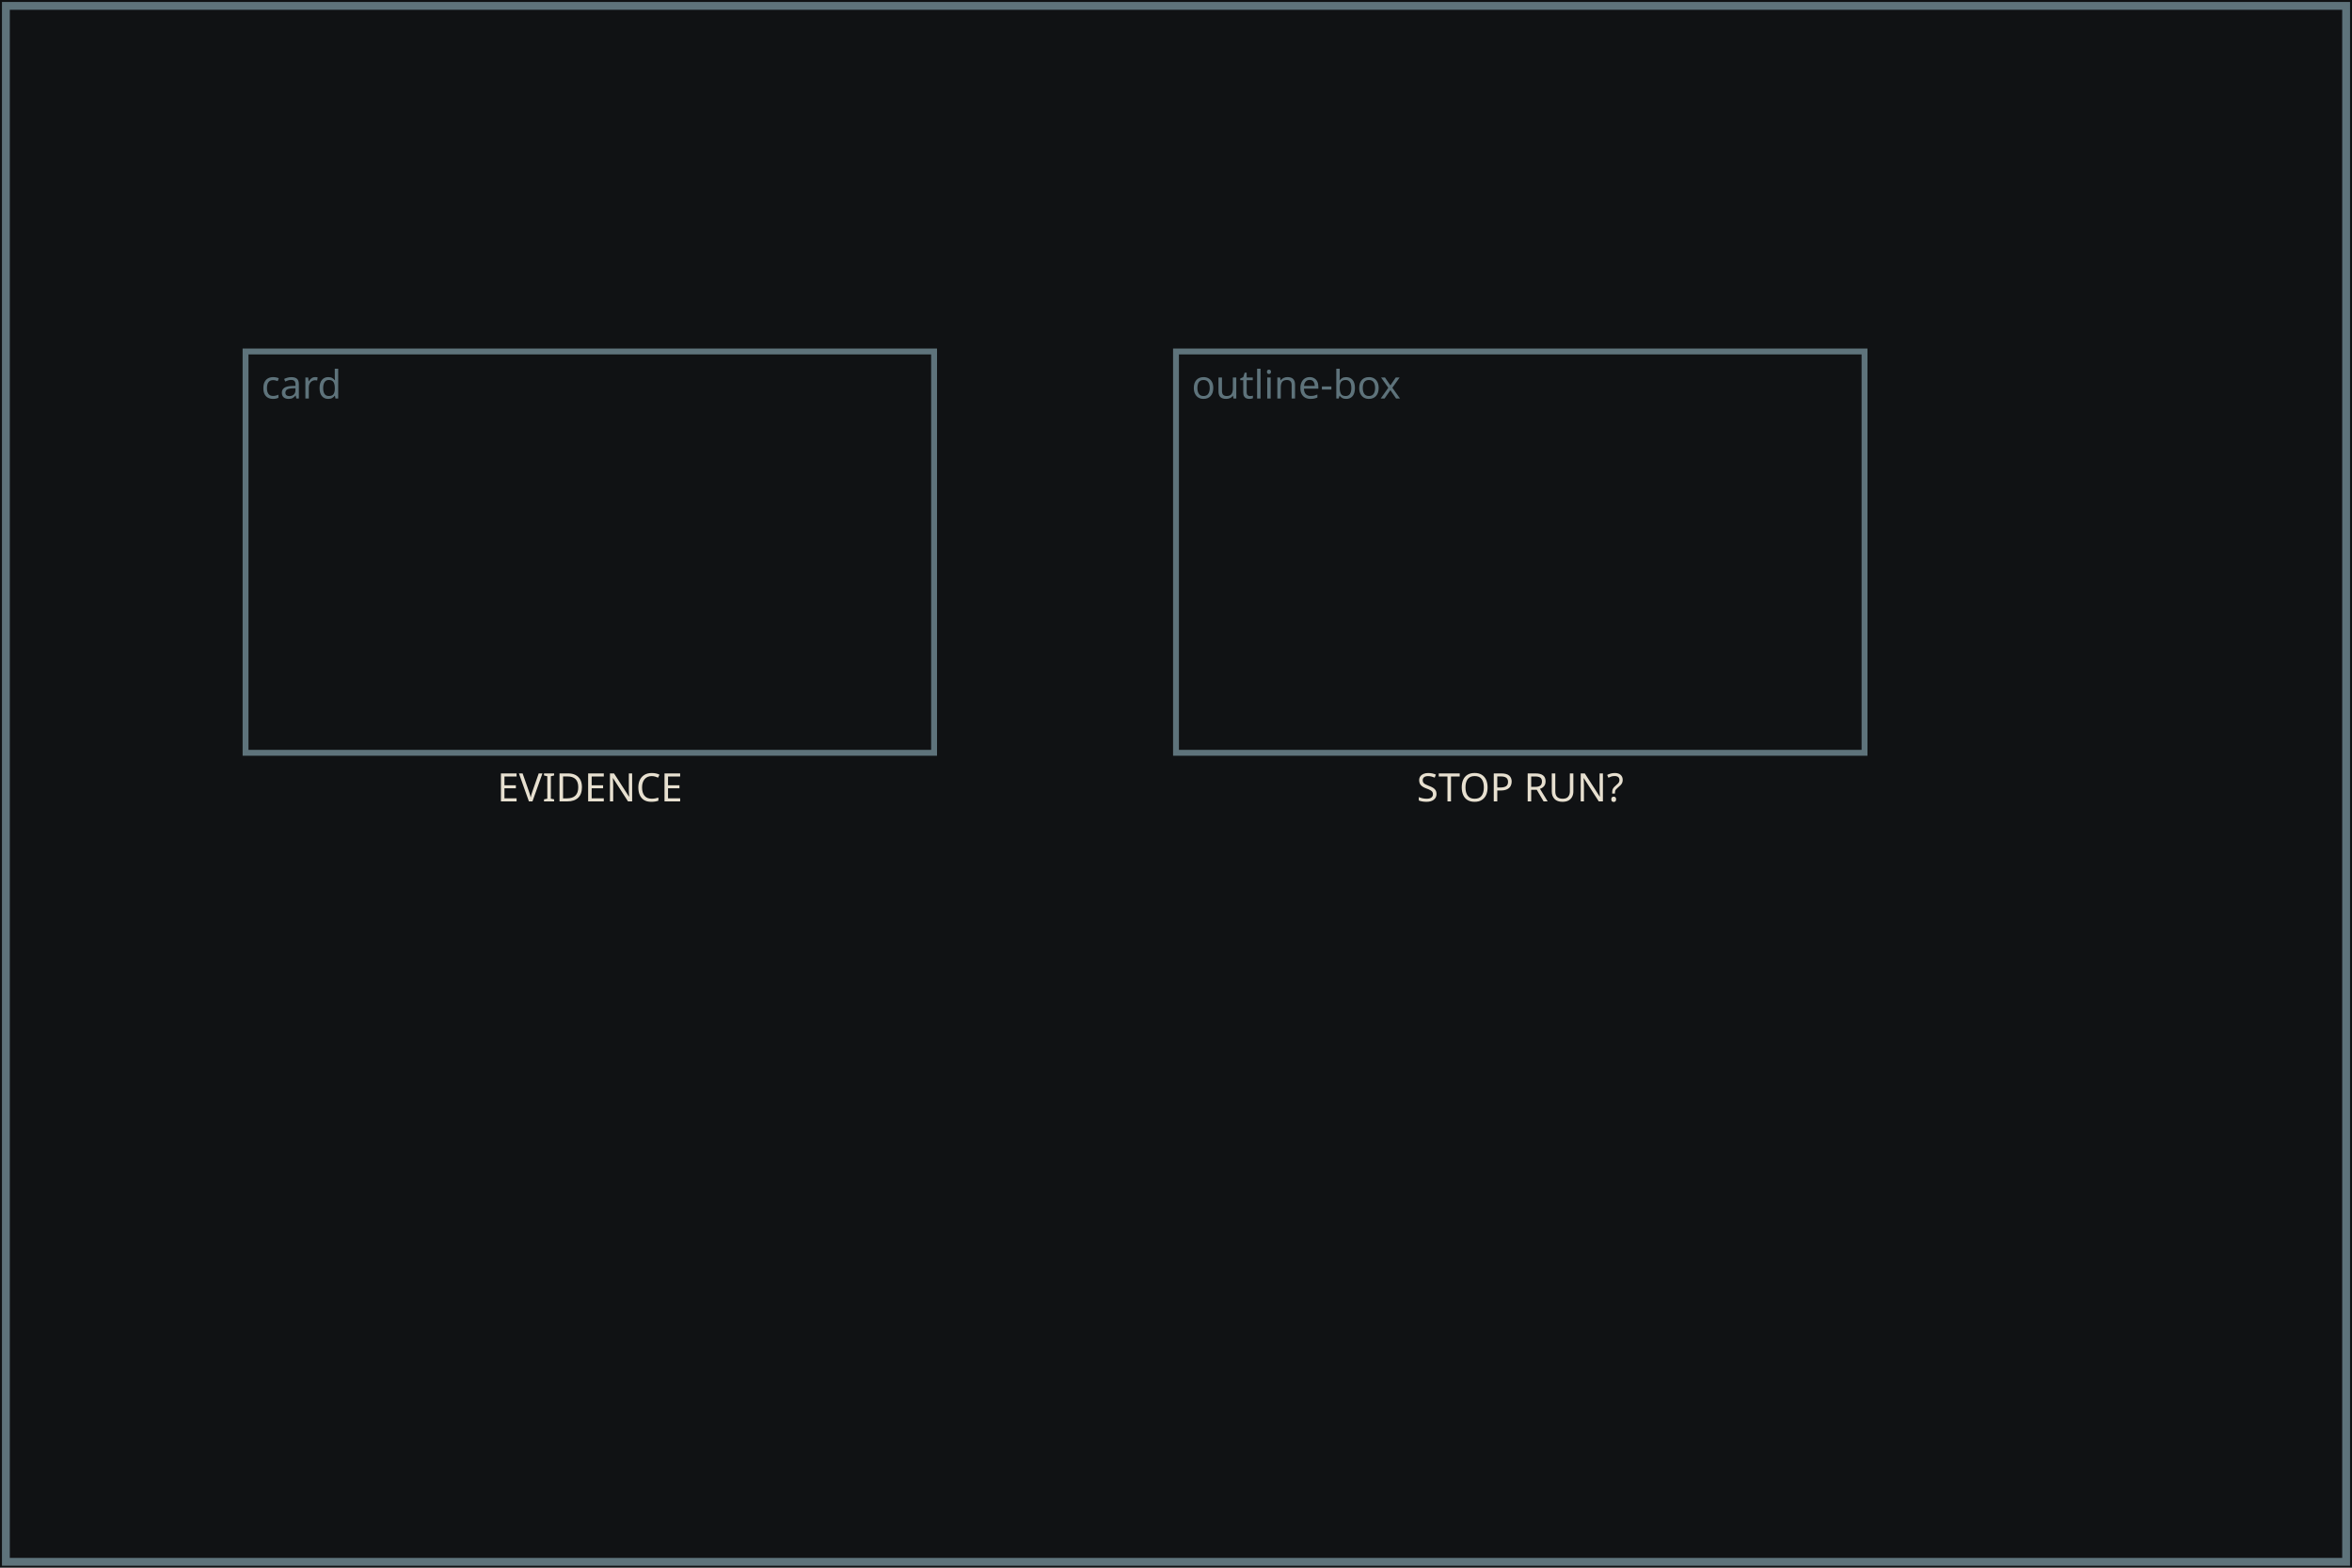
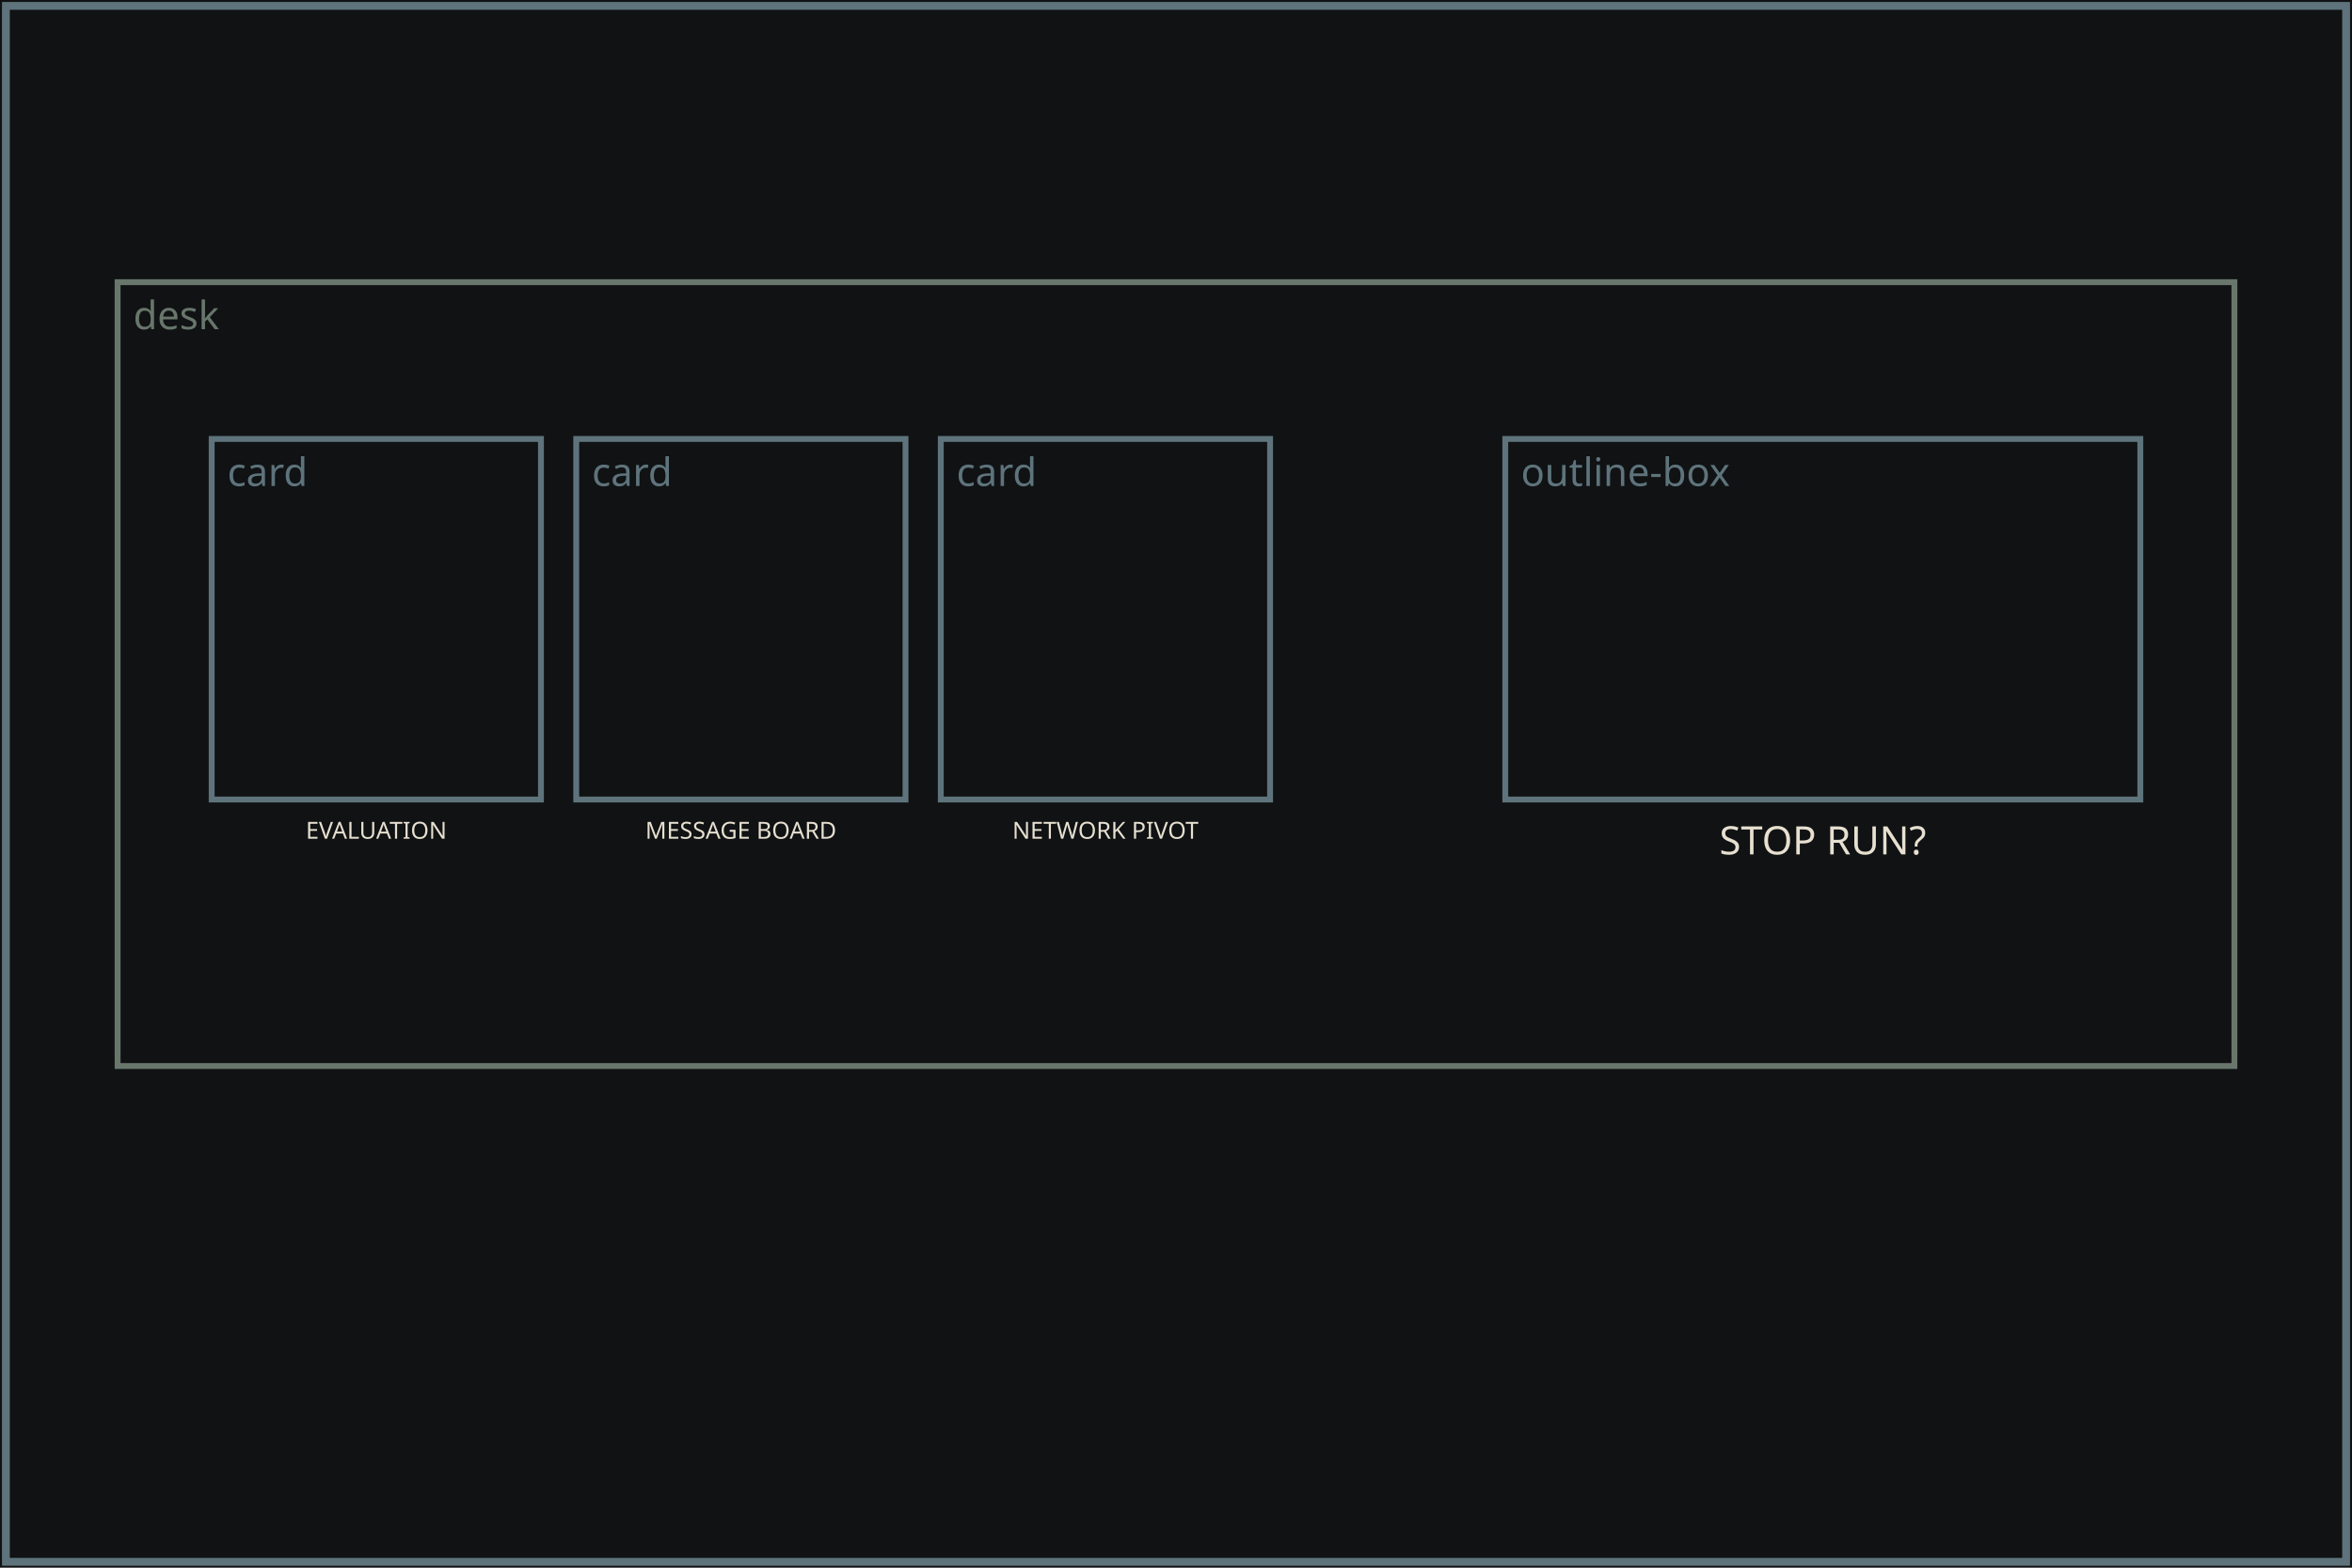
<svg xmlns="http://www.w3.org/2000/svg" width="1200" height="800" viewBox="0 0 1200 800">
  <rect width="1200" height="800" fill="#101214" />
-   <rect x="125.28" y="179.36" width="351.293" height="204.8" fill="none" stroke="#5E737B" stroke-width="3" />
-   <text x="133.28" y="203.36" fill="#5E737B" font-family="sans-serif" font-size="20">card</text>
-   <text x="300.926" y="408.96" text-anchor="middle" fill="#E7E0D0" font-size="20" font-family="sans-serif">EVIDENCE</text>
-   <rect x="600" y="179.36" width="351.293" height="204.8" fill="none" stroke="#5E737B" stroke-width="3" />
-   <text x="608" y="203.36" fill="#5E737B" font-family="sans-serif" font-size="20">outline-box</text>
-   <text x="775.646" y="408.96" text-anchor="middle" fill="#E7E0D0" font-size="20" font-family="sans-serif">STOP RUN?</text>
+   <rect x="60" y="144" width="1080" height="400" fill="none" stroke="#68766B" stroke-width="3" />
+   <text x="68" y="168" fill="#68766B" font-family="sans-serif" font-size="20">desk</text>
+   <rect x="108" y="224" width="168" height="184" fill="none" stroke="#5E737B" stroke-width="3" />
+   <text x="116" y="248" fill="#5E737B" font-family="sans-serif" font-size="20">card</text>
+   <text x="192" y="428" text-anchor="middle" fill="#E7E0D0" font-size="12" font-family="sans-serif">EVALUATION</text>
+   <rect x="294" y="224" width="168" height="184" fill="none" stroke="#5E737B" stroke-width="3" />
+   <text x="302" y="248" fill="#5E737B" font-family="sans-serif" font-size="20">card</text>
+   <text x="378" y="428" text-anchor="middle" fill="#E7E0D0" font-size="12" font-family="sans-serif">MESSAGE BOARD</text>
+   <rect x="480" y="224" width="168" height="184" fill="none" stroke="#5E737B" stroke-width="3" />
+   <text x="488" y="248" fill="#5E737B" font-family="sans-serif" font-size="20">card</text>
+   <text x="564" y="428" text-anchor="middle" fill="#E7E0D0" font-size="12" font-family="sans-serif">NETWORK PIVOT</text>
+   <rect x="768" y="224" width="324" height="184" fill="none" stroke="#5E737B" stroke-width="3" />
+   <text x="776" y="248" fill="#5E737B" font-family="sans-serif" font-size="20">outline-box</text>
+   <text x="930" y="436" text-anchor="middle" fill="#E7E0D0" font-size="20" font-family="sans-serif">STOP RUN?</text>
  <rect x="3" y="3" width="1194" height="794" fill="none" stroke="#5E737B" stroke-width="4" />
</svg>
